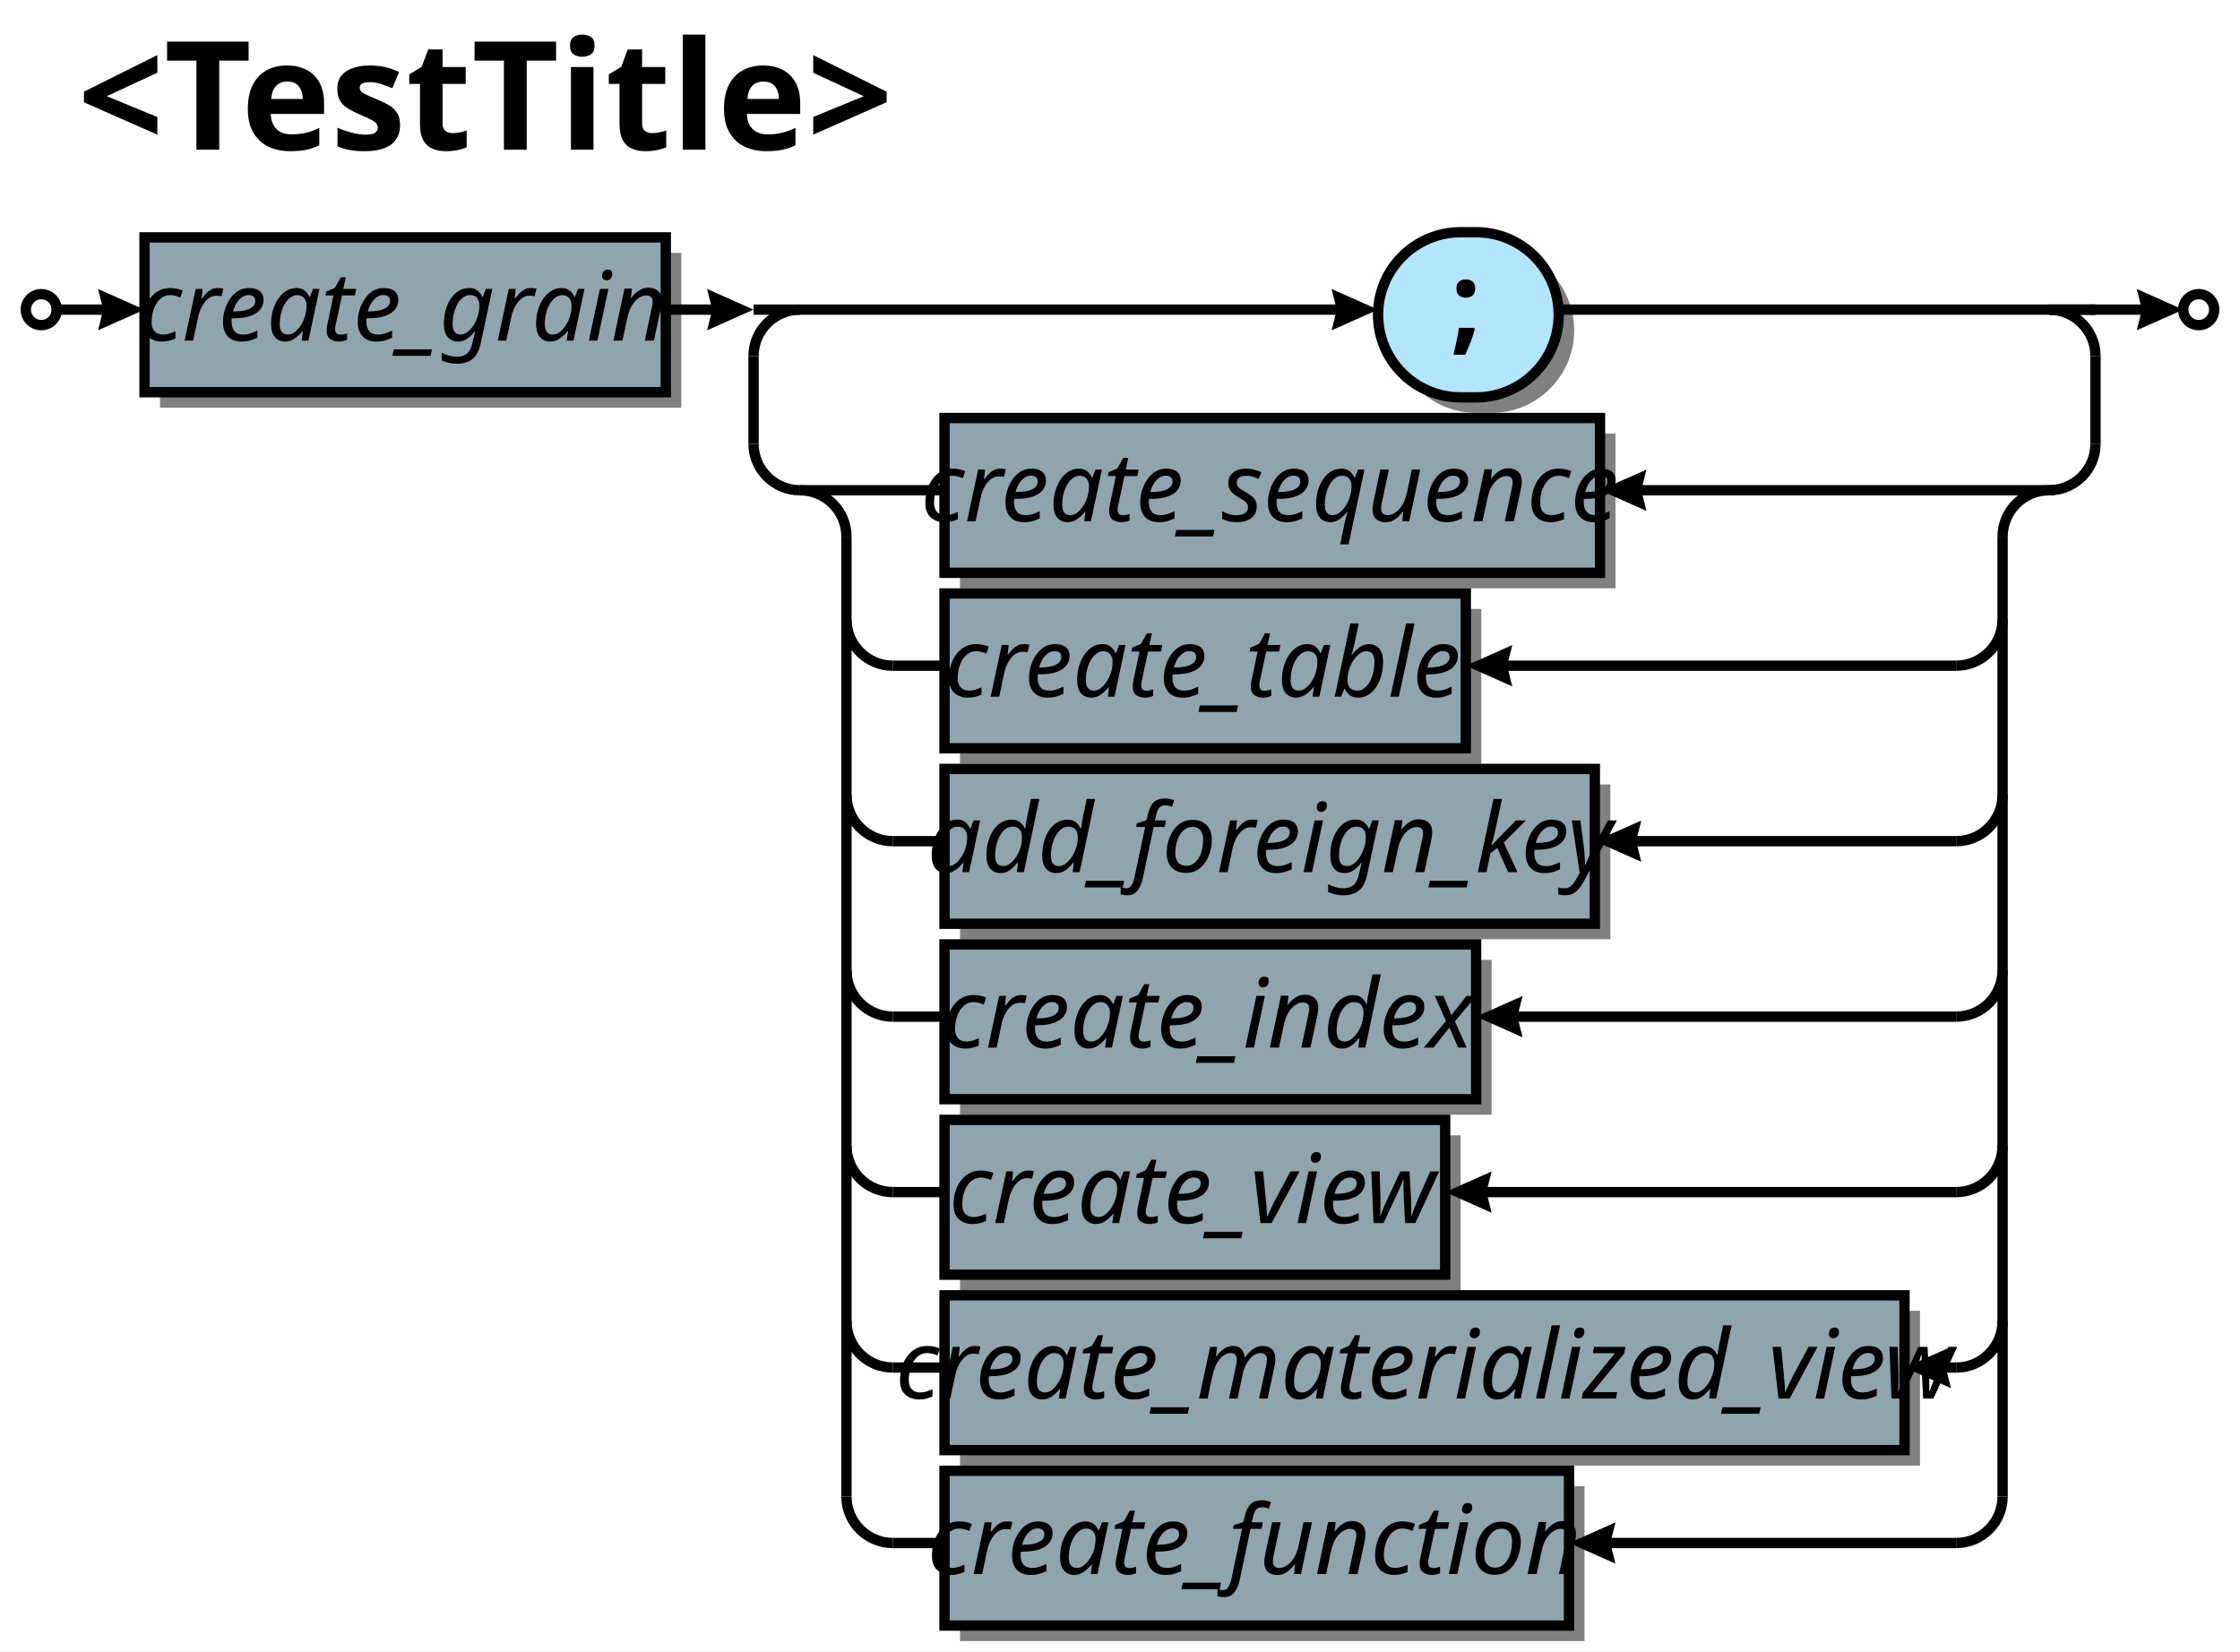
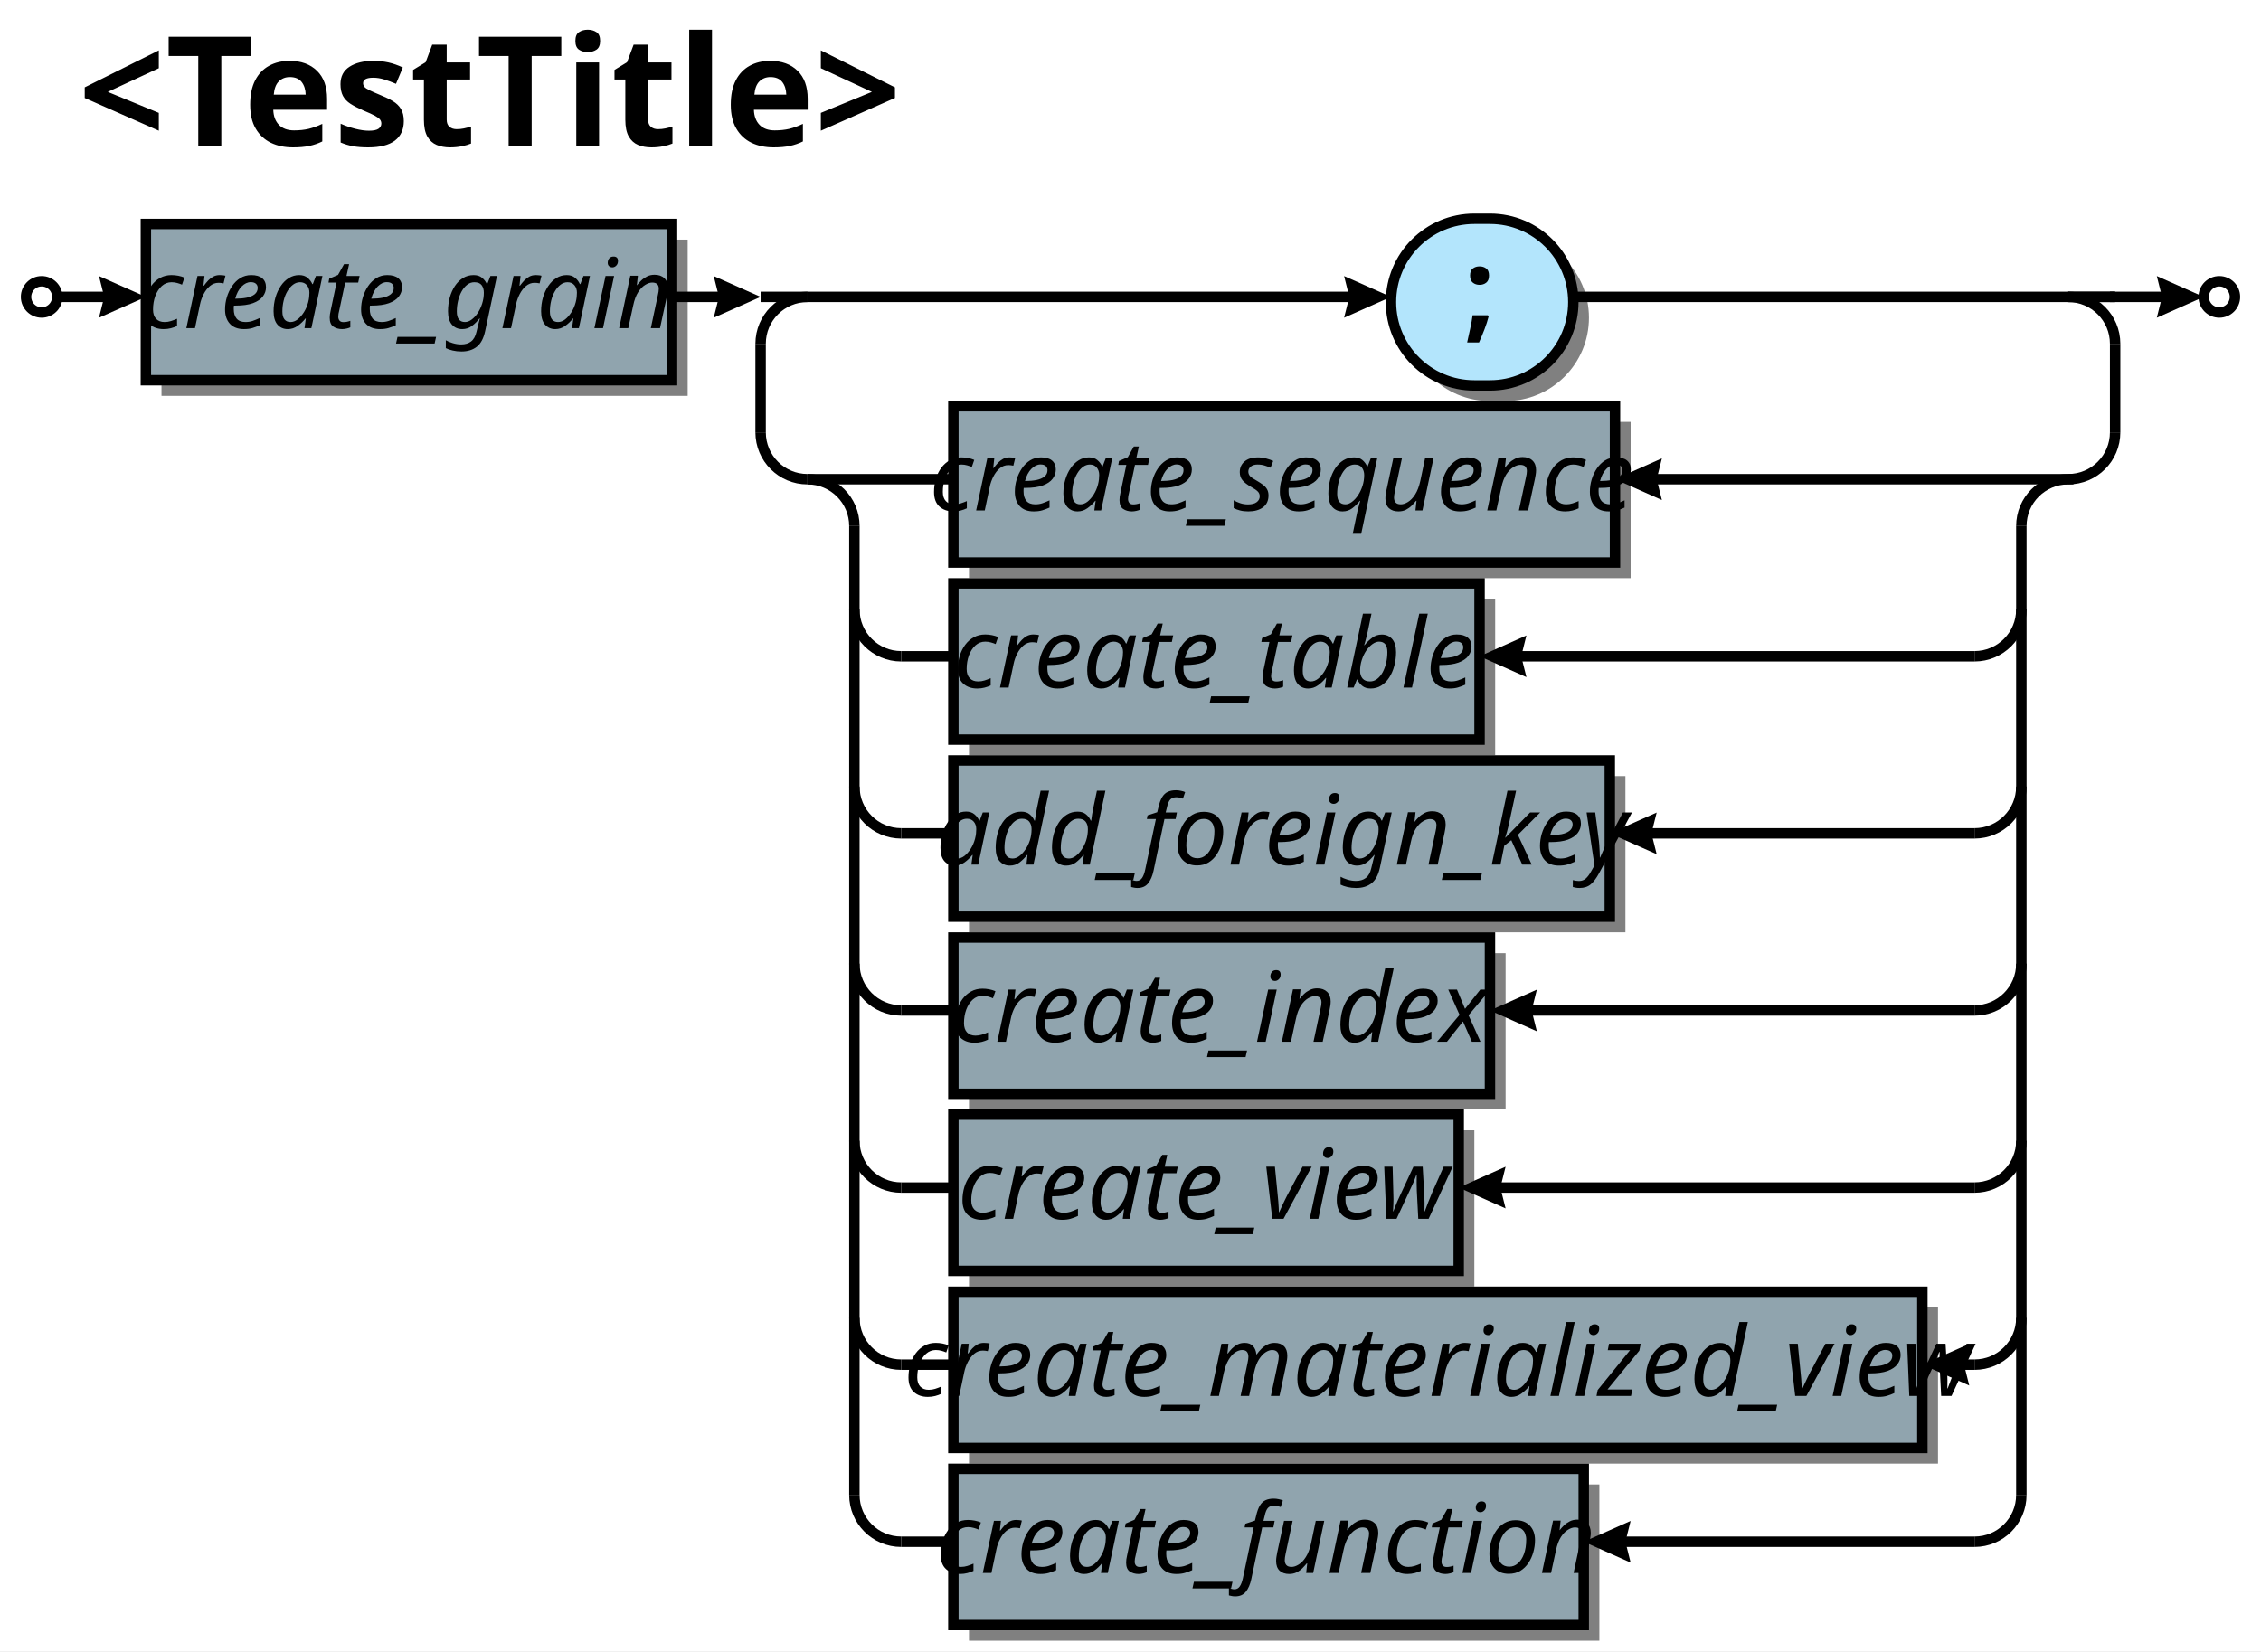
- <svg xmlns="http://www.w3.org/2000/svg" xml:space="preserve" width="434" height="320" version="1.1">
+ <svg xmlns="http://www.w3.org/2000/svg" xml:space="preserve" width="434" height="317" version="1.1">
  <style type="text/css">

.title_font {fill:#000000; text-anchor:start;
font-family:PT Sans Bold; font-size:22pt; font-weight:bold; font-style:normal; }
.token_font {fill:#000000; text-anchor:middle;
font-family:PT Sans Bold; font-size:16pt; font-weight:bold; font-style:normal; }
.box_font {fill:#000000; text-anchor:middle;
font-family:PT Sans Italic; font-size:14pt; font-weight:normal; font-style:italic; }
.bubble_font {fill:#000000; text-anchor:middle;
font-family:PT Sans Bold; font-size:14pt; font-weight:bold; font-style:normal; }
.hex_font {fill:#000000; text-anchor:middle;
font-family:PT Sans Bold; font-size:14pt; font-weight:bold; font-style:normal; }
.label {fill: #000; text-anchor:middle; font-size:16pt; font-weight:bold; font-family:Sans;}
.link {fill: #0D47A1;}
.link:hover {fill: #0D47A1; text-decoration:underline;}
.link:visited {fill: #4A148C;}

</style>
  <defs>
    <marker id="arrow" markerWidth="5" markerHeight="4" refX="2.5" refY="2" orient="auto" markerUnits="strokeWidth">
      <path d="M0,0 L0.5,2 L0,4 L4.5,2 z" fill="#000000" />
    </marker>
  </defs>
  <rect width="100%" height="100%" fill="white" />
-   <circle cx="8" cy="60" r="3" stroke="#000000" stroke-width="2" fill="#ffffff" />
-   <rect x="31" y="49" width="101" height="30" fill="#000000" fill-opacity="0.498" />
-   <rect x="28" y="46" width="101" height="30" stroke="#000000" stroke-width="2" fill="#90a4ae" fill-opacity="1.0" />
-   <text class="box_font" x="78" y="66">create_grain</text>
-   <path d="M286,80 A16,16 0 0,1 286,48 H289 A16,16 0 0,1 289,80 z" fill="#000000" fill-opacity="0.498" />
-   <path d="M283,77 A16,16 0 0,1 283,45 H286 A16,16 0 0,1 286,77 z" stroke="#000000" stroke-width="2" fill="#b3e5fc" fill-opacity="1.0" />
-   <text class="token_font" x="284" y="66">;</text>
-   <rect x="186" y="84" width="127" height="30" fill="#000000" fill-opacity="0.498" />
-   <rect x="183" y="81" width="127" height="30" stroke="#000000" stroke-width="2" fill="#90a4ae" fill-opacity="1.0" />
-   <text class="box_font" x="246" y="101">create_sequence</text>
-   <rect x="186" y="118" width="101" height="30" fill="#000000" fill-opacity="0.498" />
-   <rect x="183" y="115" width="101" height="30" stroke="#000000" stroke-width="2" fill="#90a4ae" fill-opacity="1.0" />
-   <text class="box_font" x="233" y="135">create_table</text>
-   <rect x="186" y="152" width="126" height="30" fill="#000000" fill-opacity="0.498" />
-   <rect x="183" y="149" width="126" height="30" stroke="#000000" stroke-width="2" fill="#90a4ae" fill-opacity="1.0" />
-   <text class="box_font" x="246" y="169">add_foreign_key</text>
-   <rect x="186" y="186" width="103" height="30" fill="#000000" fill-opacity="0.498" />
-   <rect x="183" y="183" width="103" height="30" stroke="#000000" stroke-width="2" fill="#90a4ae" fill-opacity="1.0" />
-   <text class="box_font" x="234" y="203">create_index</text>
-   <rect x="186" y="220" width="97" height="30" fill="#000000" fill-opacity="0.498" />
-   <rect x="183" y="217" width="97" height="30" stroke="#000000" stroke-width="2" fill="#90a4ae" fill-opacity="1.0" />
-   <text class="box_font" x="231" y="237">create_view</text>
-   <rect x="186" y="254" width="186" height="30" fill="#000000" fill-opacity="0.498" />
-   <rect x="183" y="251" width="186" height="30" stroke="#000000" stroke-width="2" fill="#90a4ae" fill-opacity="1.0" />
-   <text class="box_font" x="276" y="271">create_materialized_view</text>
-   <rect x="186" y="288" width="121" height="30" fill="#000000" fill-opacity="0.498" />
-   <rect x="183" y="285" width="121" height="30" stroke="#000000" stroke-width="2" fill="#90a4ae" fill-opacity="1.0" />
-   <text class="box_font" x="243" y="305">create_function</text>
-   <line x1="155" y1="95" x2="183" y2="95" stroke="#000000" stroke-width="2" />
-   <line x1="398" y1="95" x2="314" y2="95" stroke="#000000" stroke-width="2" marker-end="url(#arrow)" />
-   <path d="M164,104 A9,9 0 0,0 155,95" stroke="#000000" stroke-width="2" fill="none" />
-   <line x1="173" y1="129" x2="183" y2="129" stroke="#000000" stroke-width="2" />
-   <line x1="379" y1="129" x2="288" y2="129" stroke="#000000" stroke-width="2" marker-end="url(#arrow)" />
-   <path d="M164,120 A9,9 0 0,0 173,129" stroke="#000000" stroke-width="2" fill="none" />
-   <path d="M379,129 A9,9 0 0,0 388,120" stroke="#000000" stroke-width="2" fill="none" />
-   <line x1="173" y1="163" x2="183" y2="163" stroke="#000000" stroke-width="2" />
-   <line x1="379" y1="163" x2="313" y2="163" stroke="#000000" stroke-width="2" marker-end="url(#arrow)" />
-   <path d="M164,154 A9,9 0 0,0 173,163" stroke="#000000" stroke-width="2" fill="none" />
-   <path d="M379,163 A9,9 0 0,0 388,154" stroke="#000000" stroke-width="2" fill="none" />
-   <line x1="173" y1="197" x2="183" y2="197" stroke="#000000" stroke-width="2" />
-   <line x1="379" y1="197" x2="290" y2="197" stroke="#000000" stroke-width="2" marker-end="url(#arrow)" />
-   <path d="M164,188 A9,9 0 0,0 173,197" stroke="#000000" stroke-width="2" fill="none" />
-   <path d="M379,197 A9,9 0 0,0 388,188" stroke="#000000" stroke-width="2" fill="none" />
-   <line x1="173" y1="231" x2="183" y2="231" stroke="#000000" stroke-width="2" />
-   <line x1="379" y1="231" x2="284" y2="231" stroke="#000000" stroke-width="2" marker-end="url(#arrow)" />
-   <path d="M164,222 A9,9 0 0,0 173,231" stroke="#000000" stroke-width="2" fill="none" />
-   <path d="M379,231 A9,9 0 0,0 388,222" stroke="#000000" stroke-width="2" fill="none" />
-   <line x1="173" y1="265" x2="183" y2="265" stroke="#000000" stroke-width="2" />
-   <line x1="379" y1="265" x2="373" y2="265" stroke="#000000" stroke-width="2" marker-end="url(#arrow)" />
-   <path d="M164,256 A9,9 0 0,0 173,265" stroke="#000000" stroke-width="2" fill="none" />
-   <path d="M379,265 A9,9 0 0,0 388,256" stroke="#000000" stroke-width="2" fill="none" />
-   <line x1="173" y1="299" x2="183" y2="299" stroke="#000000" stroke-width="2" />
-   <line x1="379" y1="299" x2="308" y2="299" stroke="#000000" stroke-width="2" marker-end="url(#arrow)" />
-   <path d="M164,290 A9,9 0 0,0 173,299" stroke="#000000" stroke-width="2" fill="none" />
-   <path d="M379,299 A9,9 0 0,0 388,290" stroke="#000000" stroke-width="2" fill="none" />
-   <path d="M397,95 A9,9 0 0,0 388,104" stroke="#000000" stroke-width="2" fill="none" />
-   <line x1="164" y1="290" x2="164" y2="104" stroke="#000000" stroke-width="2" />
-   <line x1="388" y1="290" x2="388" y2="104" stroke="#000000" stroke-width="2" />
-   <line x1="155" y1="60" x2="263" y2="60" stroke="#000000" stroke-width="2" marker-end="url(#arrow)" />
-   <line x1="302" y1="60" x2="406" y2="60" stroke="#000000" stroke-width="2" />
-   <line x1="146" y1="60" x2="155" y2="60" stroke="#000000" stroke-width="2" />
-   <path d="M155,60 A9,9 0 0,0 146,69" stroke="#000000" stroke-width="2" fill="none" />
-   <line x1="146" y1="69" x2="146" y2="86" stroke="#000000" stroke-width="2" />
-   <path d="M146,86 A9,9 0 0,0 155,95" stroke="#000000" stroke-width="2" fill="none" />
-   <path d="M406,69 A9,9 0 0,0 397,60" stroke="#000000" stroke-width="2" fill="none" />
-   <line x1="406" y1="69" x2="406" y2="86" stroke="#000000" stroke-width="2" />
-   <path d="M397,95 A9,9 0 0,0 406,86" stroke="#000000" stroke-width="2" fill="none" />
-   <line x1="397" y1="60" x2="406" y2="60" stroke="#000000" stroke-width="2" />
-   <line x1="128" y1="60" x2="142" y2="60" stroke="#000000" stroke-width="2" marker-end="url(#arrow)" />
-   <line x1="10" y1="60" x2="24" y2="60" stroke="#000000" stroke-width="2" marker-end="url(#arrow)" />
-   <circle cx="426" cy="60" r="3" stroke="#000000" stroke-width="2" fill="#ffffff" />
-   <line x1="405" y1="60" x2="419" y2="60" stroke="#000000" stroke-width="2" marker-end="url(#arrow)" />
-   <text class="title_font" x="15" y="29">&lt;TestTitle&gt;</text>
+   <circle cx="8" cy="57" r="3" stroke="#000000" stroke-width="2" fill="#ffffff" />
+   <rect x="31" y="46" width="101" height="30" fill="#000000" fill-opacity="0.498" />
+   <rect x="28" y="43" width="101" height="30" stroke="#000000" stroke-width="2" fill="#90a4ae" fill-opacity="1.0" />
+   <text class="box_font" x="78" y="63">create_grain</text>
+   <path d="M286,77 A16,16 0 0,1 286,45 H289 A16,16 0 0,1 289,77 z" fill="#000000" fill-opacity="0.498" />
+   <path d="M283,74 A16,16 0 0,1 283,42 H286 A16,16 0 0,1 286,74 z" stroke="#000000" stroke-width="2" fill="#b3e5fc" fill-opacity="1.0" />
+   <text class="token_font" x="284" y="63">;</text>
+   <rect x="186" y="81" width="127" height="30" fill="#000000" fill-opacity="0.498" />
+   <rect x="183" y="78" width="127" height="30" stroke="#000000" stroke-width="2" fill="#90a4ae" fill-opacity="1.0" />
+   <text class="box_font" x="246" y="98">create_sequence</text>
+   <rect x="186" y="115" width="101" height="30" fill="#000000" fill-opacity="0.498" />
+   <rect x="183" y="112" width="101" height="30" stroke="#000000" stroke-width="2" fill="#90a4ae" fill-opacity="1.0" />
+   <text class="box_font" x="233" y="132">create_table</text>
+   <rect x="186" y="149" width="126" height="30" fill="#000000" fill-opacity="0.498" />
+   <rect x="183" y="146" width="126" height="30" stroke="#000000" stroke-width="2" fill="#90a4ae" fill-opacity="1.0" />
+   <text class="box_font" x="246" y="166">add_foreign_key</text>
+   <rect x="186" y="183" width="103" height="30" fill="#000000" fill-opacity="0.498" />
+   <rect x="183" y="180" width="103" height="30" stroke="#000000" stroke-width="2" fill="#90a4ae" fill-opacity="1.0" />
+   <text class="box_font" x="234" y="200">create_index</text>
+   <rect x="186" y="217" width="97" height="30" fill="#000000" fill-opacity="0.498" />
+   <rect x="183" y="214" width="97" height="30" stroke="#000000" stroke-width="2" fill="#90a4ae" fill-opacity="1.0" />
+   <text class="box_font" x="231" y="234">create_view</text>
+   <rect x="186" y="251" width="186" height="30" fill="#000000" fill-opacity="0.498" />
+   <rect x="183" y="248" width="186" height="30" stroke="#000000" stroke-width="2" fill="#90a4ae" fill-opacity="1.0" />
+   <text class="box_font" x="276" y="268">create_materialized_view</text>
+   <rect x="186" y="285" width="121" height="30" fill="#000000" fill-opacity="0.498" />
+   <rect x="183" y="282" width="121" height="30" stroke="#000000" stroke-width="2" fill="#90a4ae" fill-opacity="1.0" />
+   <text class="box_font" x="243" y="302">create_function</text>
+   <line x1="155" y1="92" x2="183" y2="92" stroke="#000000" stroke-width="2" />
+   <line x1="398" y1="92" x2="314" y2="92" stroke="#000000" stroke-width="2" marker-end="url(#arrow)" />
+   <path d="M164,101 A9,9 0 0,0 155,92" stroke="#000000" stroke-width="2" fill="none" />
+   <line x1="173" y1="126" x2="183" y2="126" stroke="#000000" stroke-width="2" />
+   <line x1="379" y1="126" x2="288" y2="126" stroke="#000000" stroke-width="2" marker-end="url(#arrow)" />
+   <path d="M164,117 A9,9 0 0,0 173,126" stroke="#000000" stroke-width="2" fill="none" />
+   <path d="M379,126 A9,9 0 0,0 388,117" stroke="#000000" stroke-width="2" fill="none" />
+   <line x1="173" y1="160" x2="183" y2="160" stroke="#000000" stroke-width="2" />
+   <line x1="379" y1="160" x2="313" y2="160" stroke="#000000" stroke-width="2" marker-end="url(#arrow)" />
+   <path d="M164,151 A9,9 0 0,0 173,160" stroke="#000000" stroke-width="2" fill="none" />
+   <path d="M379,160 A9,9 0 0,0 388,151" stroke="#000000" stroke-width="2" fill="none" />
+   <line x1="173" y1="194" x2="183" y2="194" stroke="#000000" stroke-width="2" />
+   <line x1="379" y1="194" x2="290" y2="194" stroke="#000000" stroke-width="2" marker-end="url(#arrow)" />
+   <path d="M164,185 A9,9 0 0,0 173,194" stroke="#000000" stroke-width="2" fill="none" />
+   <path d="M379,194 A9,9 0 0,0 388,185" stroke="#000000" stroke-width="2" fill="none" />
+   <line x1="173" y1="228" x2="183" y2="228" stroke="#000000" stroke-width="2" />
+   <line x1="379" y1="228" x2="284" y2="228" stroke="#000000" stroke-width="2" marker-end="url(#arrow)" />
+   <path d="M164,219 A9,9 0 0,0 173,228" stroke="#000000" stroke-width="2" fill="none" />
+   <path d="M379,228 A9,9 0 0,0 388,219" stroke="#000000" stroke-width="2" fill="none" />
+   <line x1="173" y1="262" x2="183" y2="262" stroke="#000000" stroke-width="2" />
+   <line x1="379" y1="262" x2="373" y2="262" stroke="#000000" stroke-width="2" marker-end="url(#arrow)" />
+   <path d="M164,253 A9,9 0 0,0 173,262" stroke="#000000" stroke-width="2" fill="none" />
+   <path d="M379,262 A9,9 0 0,0 388,253" stroke="#000000" stroke-width="2" fill="none" />
+   <line x1="173" y1="296" x2="183" y2="296" stroke="#000000" stroke-width="2" />
+   <line x1="379" y1="296" x2="308" y2="296" stroke="#000000" stroke-width="2" marker-end="url(#arrow)" />
+   <path d="M164,287 A9,9 0 0,0 173,296" stroke="#000000" stroke-width="2" fill="none" />
+   <path d="M379,296 A9,9 0 0,0 388,287" stroke="#000000" stroke-width="2" fill="none" />
+   <path d="M397,92 A9,9 0 0,0 388,101" stroke="#000000" stroke-width="2" fill="none" />
+   <line x1="164" y1="287" x2="164" y2="101" stroke="#000000" stroke-width="2" />
+   <line x1="388" y1="287" x2="388" y2="101" stroke="#000000" stroke-width="2" />
+   <line x1="155" y1="57" x2="263" y2="57" stroke="#000000" stroke-width="2" marker-end="url(#arrow)" />
+   <line x1="302" y1="57" x2="406" y2="57" stroke="#000000" stroke-width="2" />
+   <line x1="146" y1="57" x2="155" y2="57" stroke="#000000" stroke-width="2" />
+   <path d="M155,57 A9,9 0 0,0 146,66" stroke="#000000" stroke-width="2" fill="none" />
+   <line x1="146" y1="66" x2="146" y2="83" stroke="#000000" stroke-width="2" />
+   <path d="M146,83 A9,9 0 0,0 155,92" stroke="#000000" stroke-width="2" fill="none" />
+   <path d="M406,66 A9,9 0 0,0 397,57" stroke="#000000" stroke-width="2" fill="none" />
+   <line x1="406" y1="66" x2="406" y2="83" stroke="#000000" stroke-width="2" />
+   <path d="M397,92 A9,9 0 0,0 406,83" stroke="#000000" stroke-width="2" fill="none" />
+   <line x1="397" y1="57" x2="406" y2="57" stroke="#000000" stroke-width="2" />
+   <line x1="128" y1="57" x2="142" y2="57" stroke="#000000" stroke-width="2" marker-end="url(#arrow)" />
+   <line x1="10" y1="57" x2="24" y2="57" stroke="#000000" stroke-width="2" marker-end="url(#arrow)" />
+   <circle cx="426" cy="57" r="3" stroke="#000000" stroke-width="2" fill="#ffffff" />
+   <line x1="405" y1="57" x2="419" y2="57" stroke="#000000" stroke-width="2" marker-end="url(#arrow)" />
+   <text class="title_font" x="15" y="28">&lt;TestTitle&gt;</text>
</svg>
